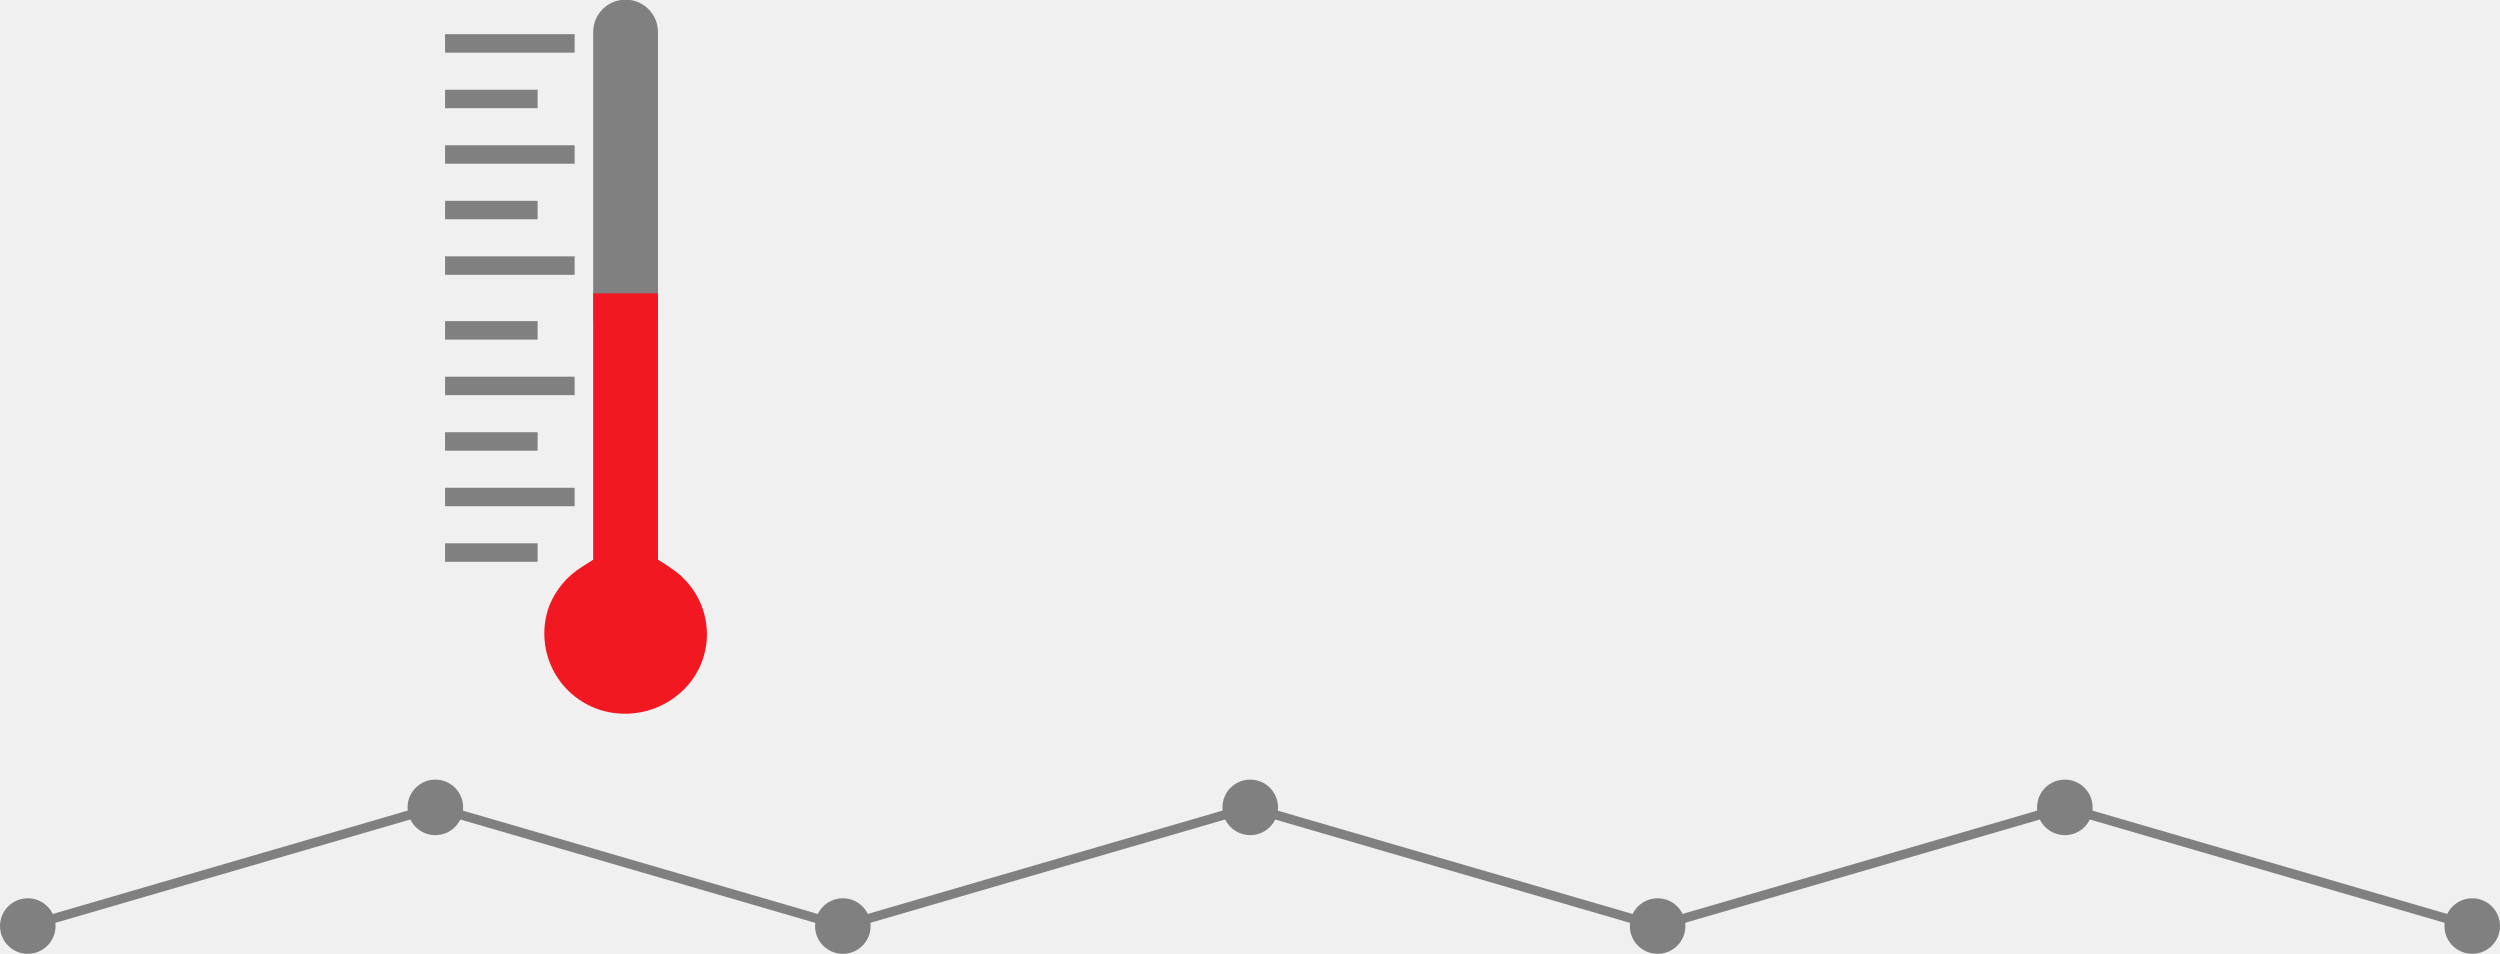
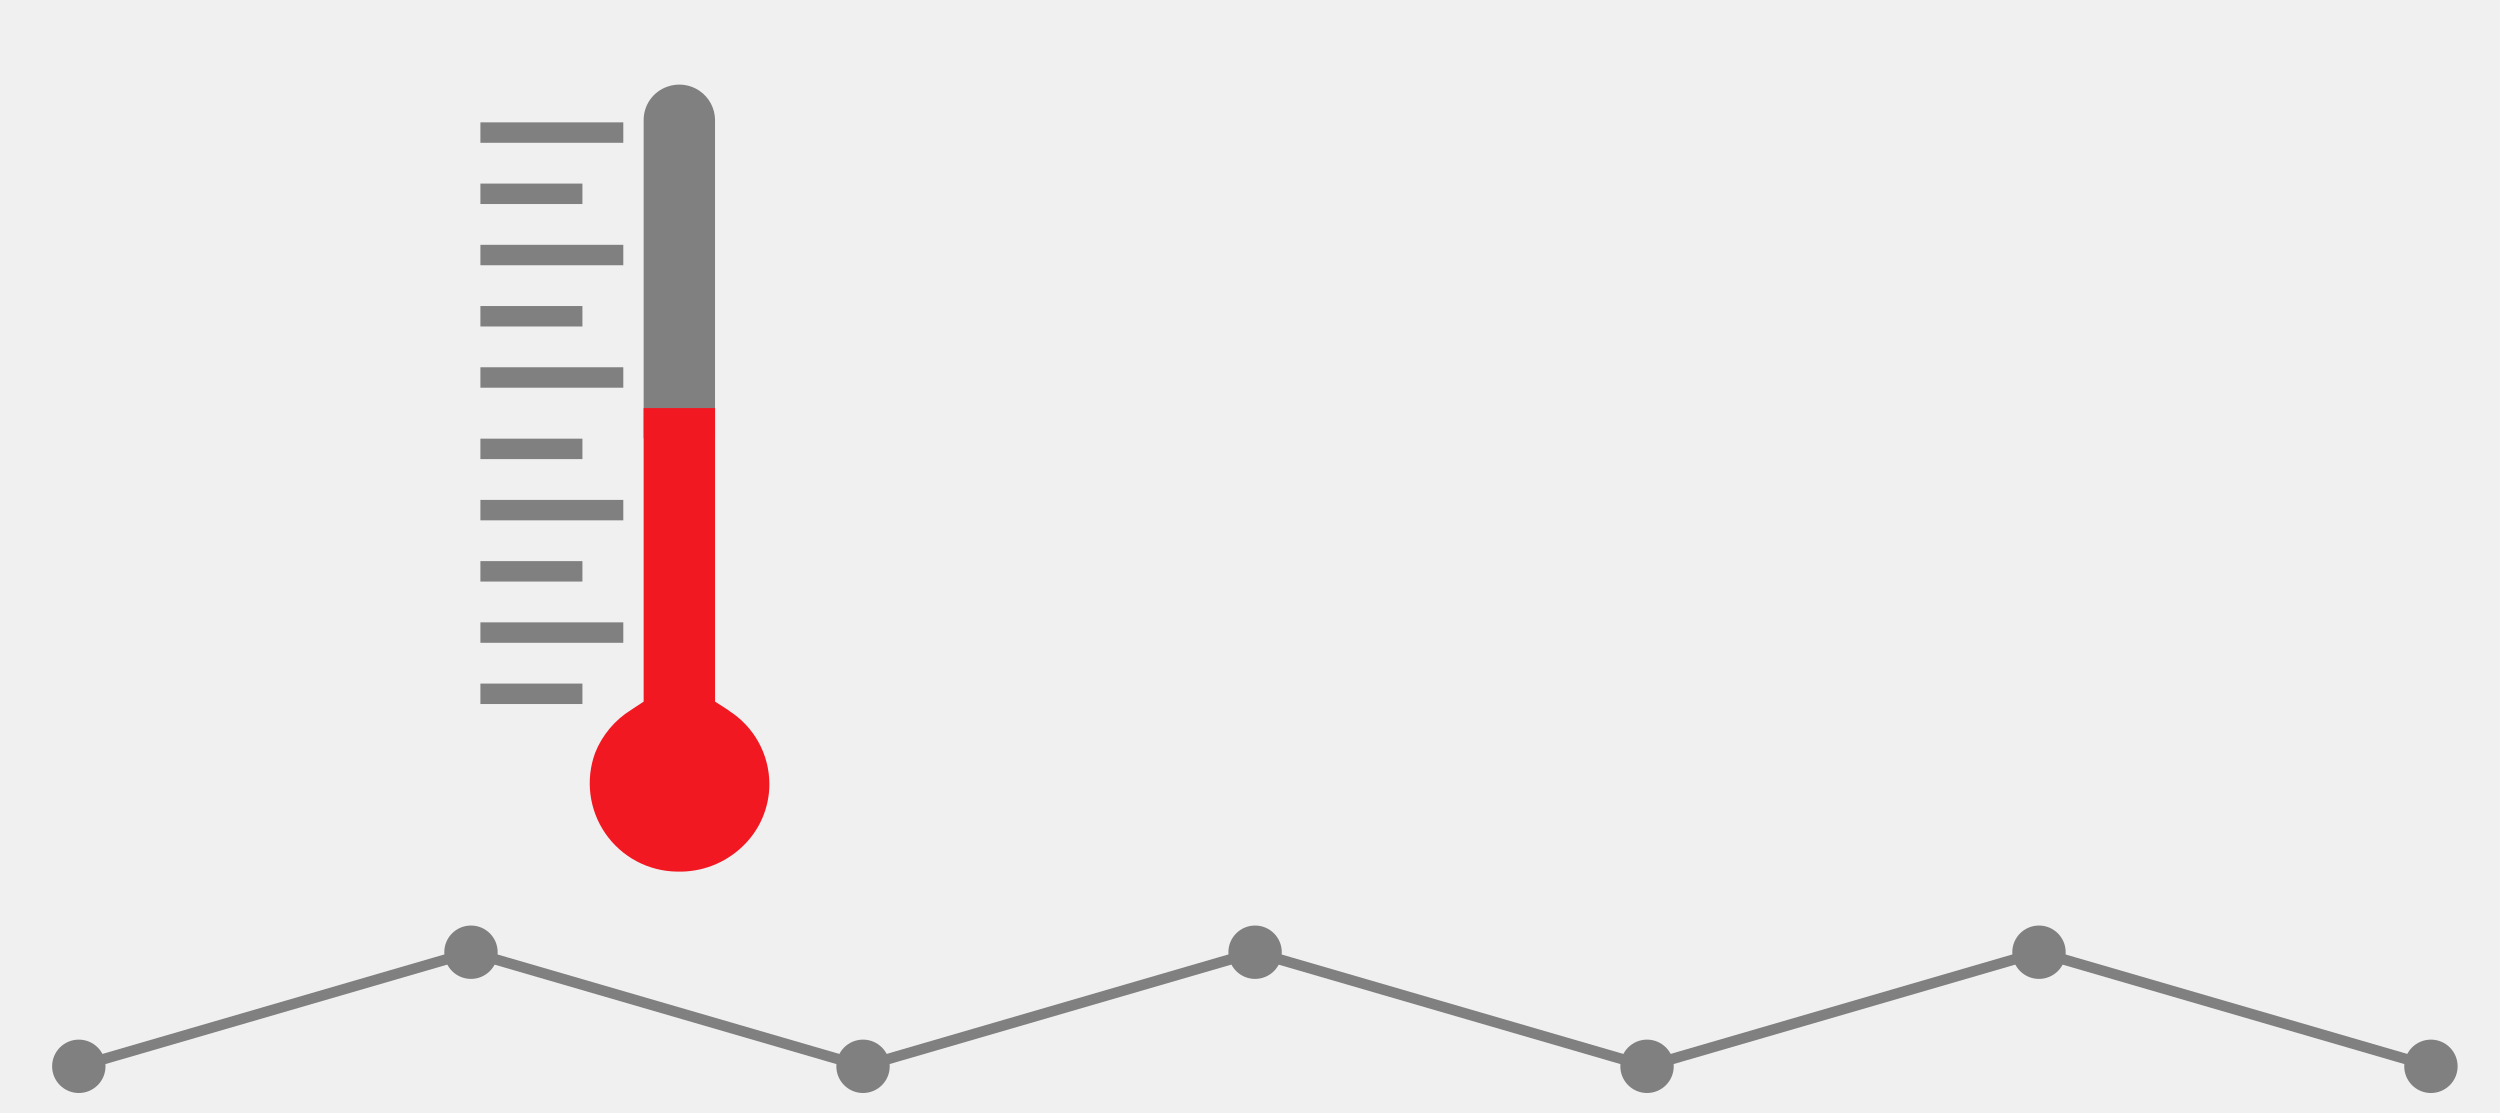
- <svg xmlns="http://www.w3.org/2000/svg" viewBox="0 0 270.07 103.04">
+ <svg xmlns="http://www.w3.org/2000/svg" viewBox="0 0 236 105">
  <defs>
-     <style>.cls-1{fill:none;stroke:gray;stroke-miterlimit:10;}.cls-2{fill:gray;}.cls-3{fill:#fff;}.cls-4{fill:#f21822;}</style>
+     <style>.cls-1,.cls-2{fill:none;}.cls-2{stroke:gray;stroke-miterlimit:10;}.cls-3{fill:gray;}.cls-4{fill:#f21822;}</style>
  </defs>
  <g id="Layer_2" data-name="Layer 2">
-     <g id="bg">
-       <polyline class="cls-1" points="267.07 100.04 223.06 87.22 179.05 100.04 135.04 87.22 91.03 100.04 47.02 87.22 3 100.04" />
-       <circle class="cls-2" cx="47.03" cy="87.22" r="3" />
-       <circle class="cls-2" cx="91.05" cy="100.04" r="3" />
-       <circle class="cls-2" cx="135.06" cy="87.22" r="3" />
-       <circle class="cls-2" cx="179.07" cy="100.04" r="3" />
-       <circle class="cls-2" cx="3" cy="100.04" r="3" />
-       <circle class="cls-2" cx="223.06" cy="87.22" r="3" />
-       <circle class="cls-2" cx="267.07" cy="100.04" r="3" />
-       <path class="cls-3" d="M64.08,3.51V34.69h7V3.41a3.5,3.5,0,0,0-7,.1Z" />
-       <rect class="cls-3" x="48.08" y="58.69" width="10" height="2" />
-       <rect class="cls-3" x="48.08" y="52.69" width="14" height="2" />
-       <rect class="cls-3" x="48.08" y="46.69" width="10" height="2" />
-       <rect class="cls-3" x="48.08" y="40.69" width="14" height="2" />
-       <rect class="cls-3" x="48.08" y="34.69" width="10" height="2" />
-       <rect class="cls-3" x="48.08" y="27.69" width="14" height="2" />
-       <rect class="cls-3" x="48.08" y="21.69" width="10" height="2" />
-       <rect class="cls-3" x="48.08" y="15.69" width="14" height="2" />
-       <rect class="cls-3" x="48.08" y="9.69" width="10" height="2" />
-       <rect class="cls-3" x="48.08" y="3.69" width="14" height="2" />
-       <path class="cls-2" d="M64.08,3.51V34.69h7V3.41a3.5,3.5,0,0,0-7,.1Z" />
-       <rect class="cls-2" x="48.08" y="58.69" width="10" height="2" />
-       <rect class="cls-2" x="48.08" y="52.69" width="14" height="2" />
-       <rect class="cls-2" x="48.08" y="46.69" width="10" height="2" />
-       <rect class="cls-2" x="48.08" y="40.69" width="14" height="2" />
-       <rect class="cls-2" x="48.08" y="34.69" width="10" height="2" />
-       <rect class="cls-2" x="48.08" y="27.69" width="14" height="2" />
-       <rect class="cls-2" x="48.08" y="21.69" width="10" height="2" />
-       <rect class="cls-2" x="48.08" y="15.69" width="14" height="2" />
-       <rect class="cls-2" x="48.08" y="9.69" width="10" height="2" />
-       <rect class="cls-2" x="48.08" y="3.69" width="14" height="2" />
-       <path class="cls-4" d="M72.42,61.31l-1.34-.85V31.69h-7V60.46l-1.2.77a8.79,8.79,0,0,0-3.55,4.23,8.66,8.66,0,0,0,8,11.64,9,9,0,0,0,6.38-2.45,8.43,8.43,0,0,0,2.66-6.15,8.53,8.53,0,0,0-4-7.19Z" />
+     <g id="din-white">
+       <g id="din-white-2" data-name="din-white">
+         <rect class="cls-1" width="236" height="105" />
+         <polyline class="cls-2" points="229.48 100.66 192.47 89.89 155.47 100.66 118.46 89.89 81.46 100.66 44.45 89.89 7.44 100.66" />
+         <circle class="cls-3" cx="44.46" cy="89.89" r="2.52" />
+         <circle class="cls-3" cx="81.47" cy="100.66" r="2.52" />
+         <circle class="cls-3" cx="118.48" cy="89.89" r="2.52" />
+         <circle class="cls-3" cx="155.48" cy="100.66" r="2.52" />
+         <circle class="cls-3" cx="7.44" cy="100.66" r="2.52" />
+         <circle class="cls-3" cx="192.48" cy="89.89" r="2.52" />
+         <circle class="cls-3" cx="229.48" cy="100.66" r="2.52" />
+         <path class="cls-3" d="M60.76,11.38v30H67.5V11.28A3.37,3.37,0,0,0,63,8.18,3.33,3.33,0,0,0,60.76,11.38Z" />
+         <rect class="cls-3" x="45.35" y="64.53" width="9.63" height="1.93" />
+         <rect class="cls-3" x="45.35" y="58.75" width="13.49" height="1.93" />
+         <rect class="cls-3" x="45.35" y="52.97" width="9.63" height="1.93" />
+         <rect class="cls-3" x="45.35" y="47.19" width="13.49" height="1.93" />
+         <rect class="cls-3" x="45.35" y="41.41" width="9.63" height="1.93" />
+         <rect class="cls-3" x="45.35" y="34.67" width="13.49" height="1.93" />
+         <rect class="cls-3" x="45.35" y="28.89" width="9.63" height="1.93" />
+         <rect class="cls-3" x="45.35" y="23.11" width="13.49" height="1.93" />
+         <rect class="cls-3" x="45.35" y="17.33" width="9.63" height="1.93" />
+         <rect class="cls-3" x="45.35" y="11.55" width="13.49" height="1.93" />
+         <path class="cls-4" d="M68.79,67.06l-1.29-.83V38.52H60.76V66.23L59.6,67a8.45,8.45,0,0,0-3.42,4.07,8.34,8.34,0,0,0,7.74,11.21,8.55,8.55,0,0,0,6.15-2.35A8.13,8.13,0,0,0,72.63,74a8.22,8.22,0,0,0-3.84-6.92Z" />
+       </g>
    </g>
  </g>
</svg>
